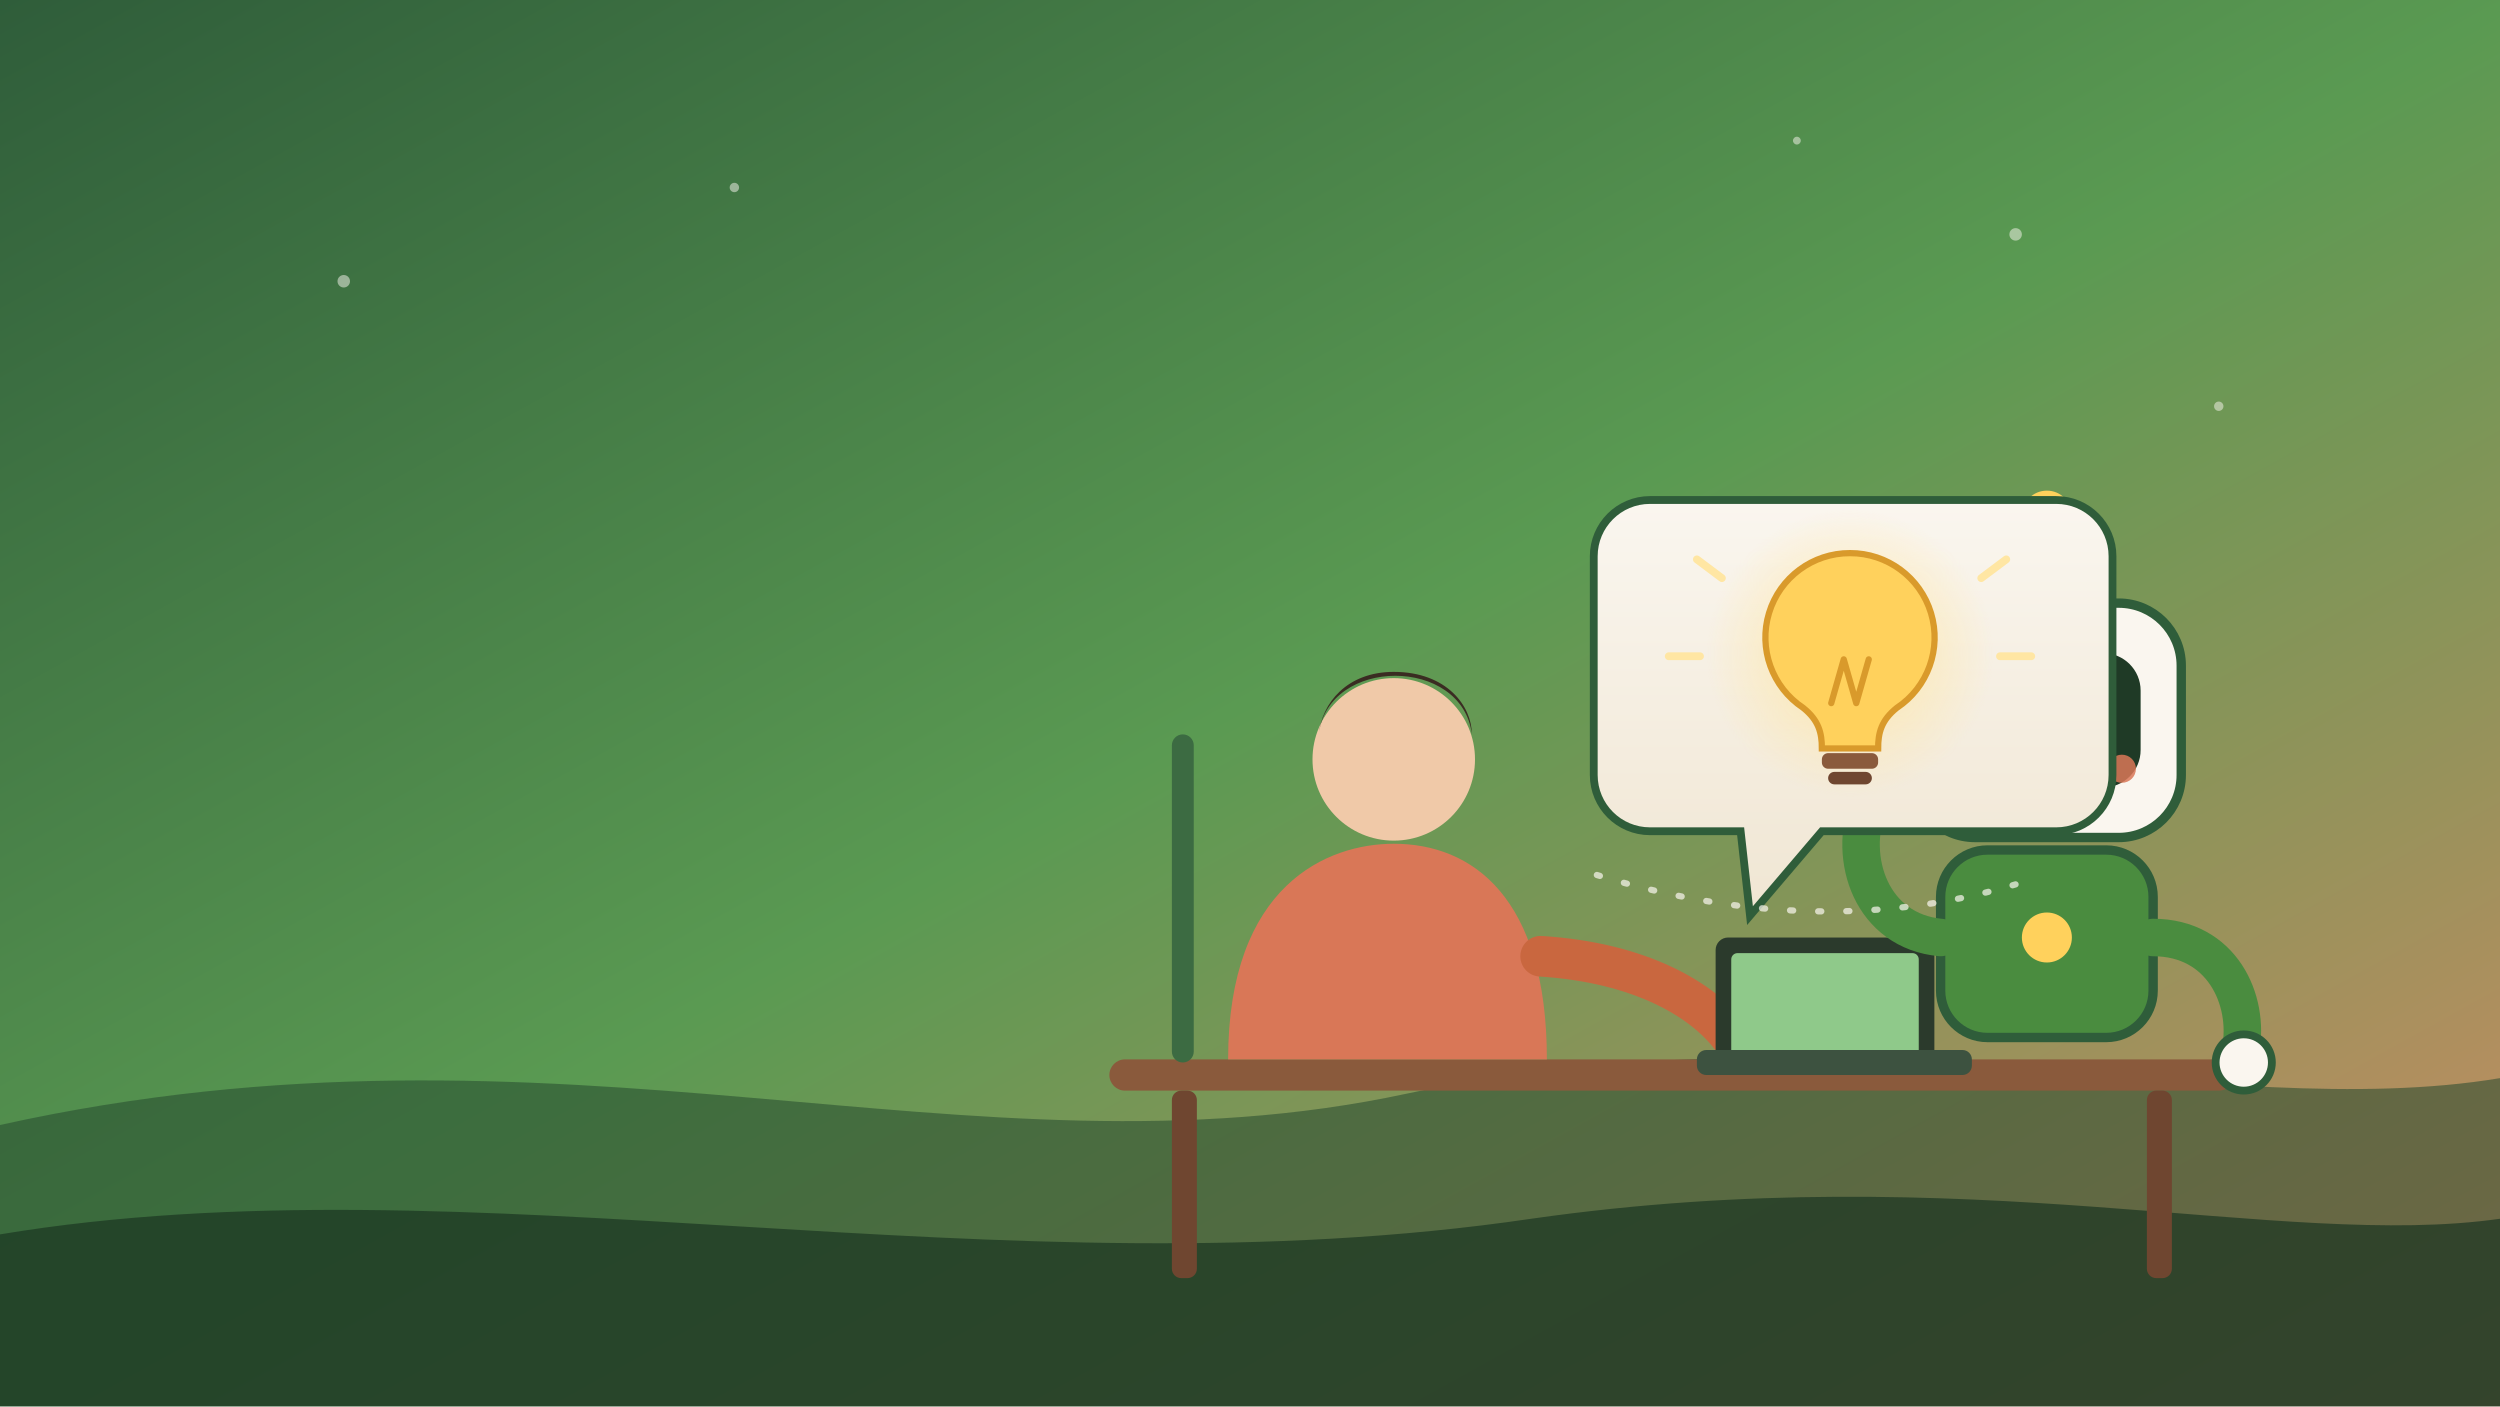
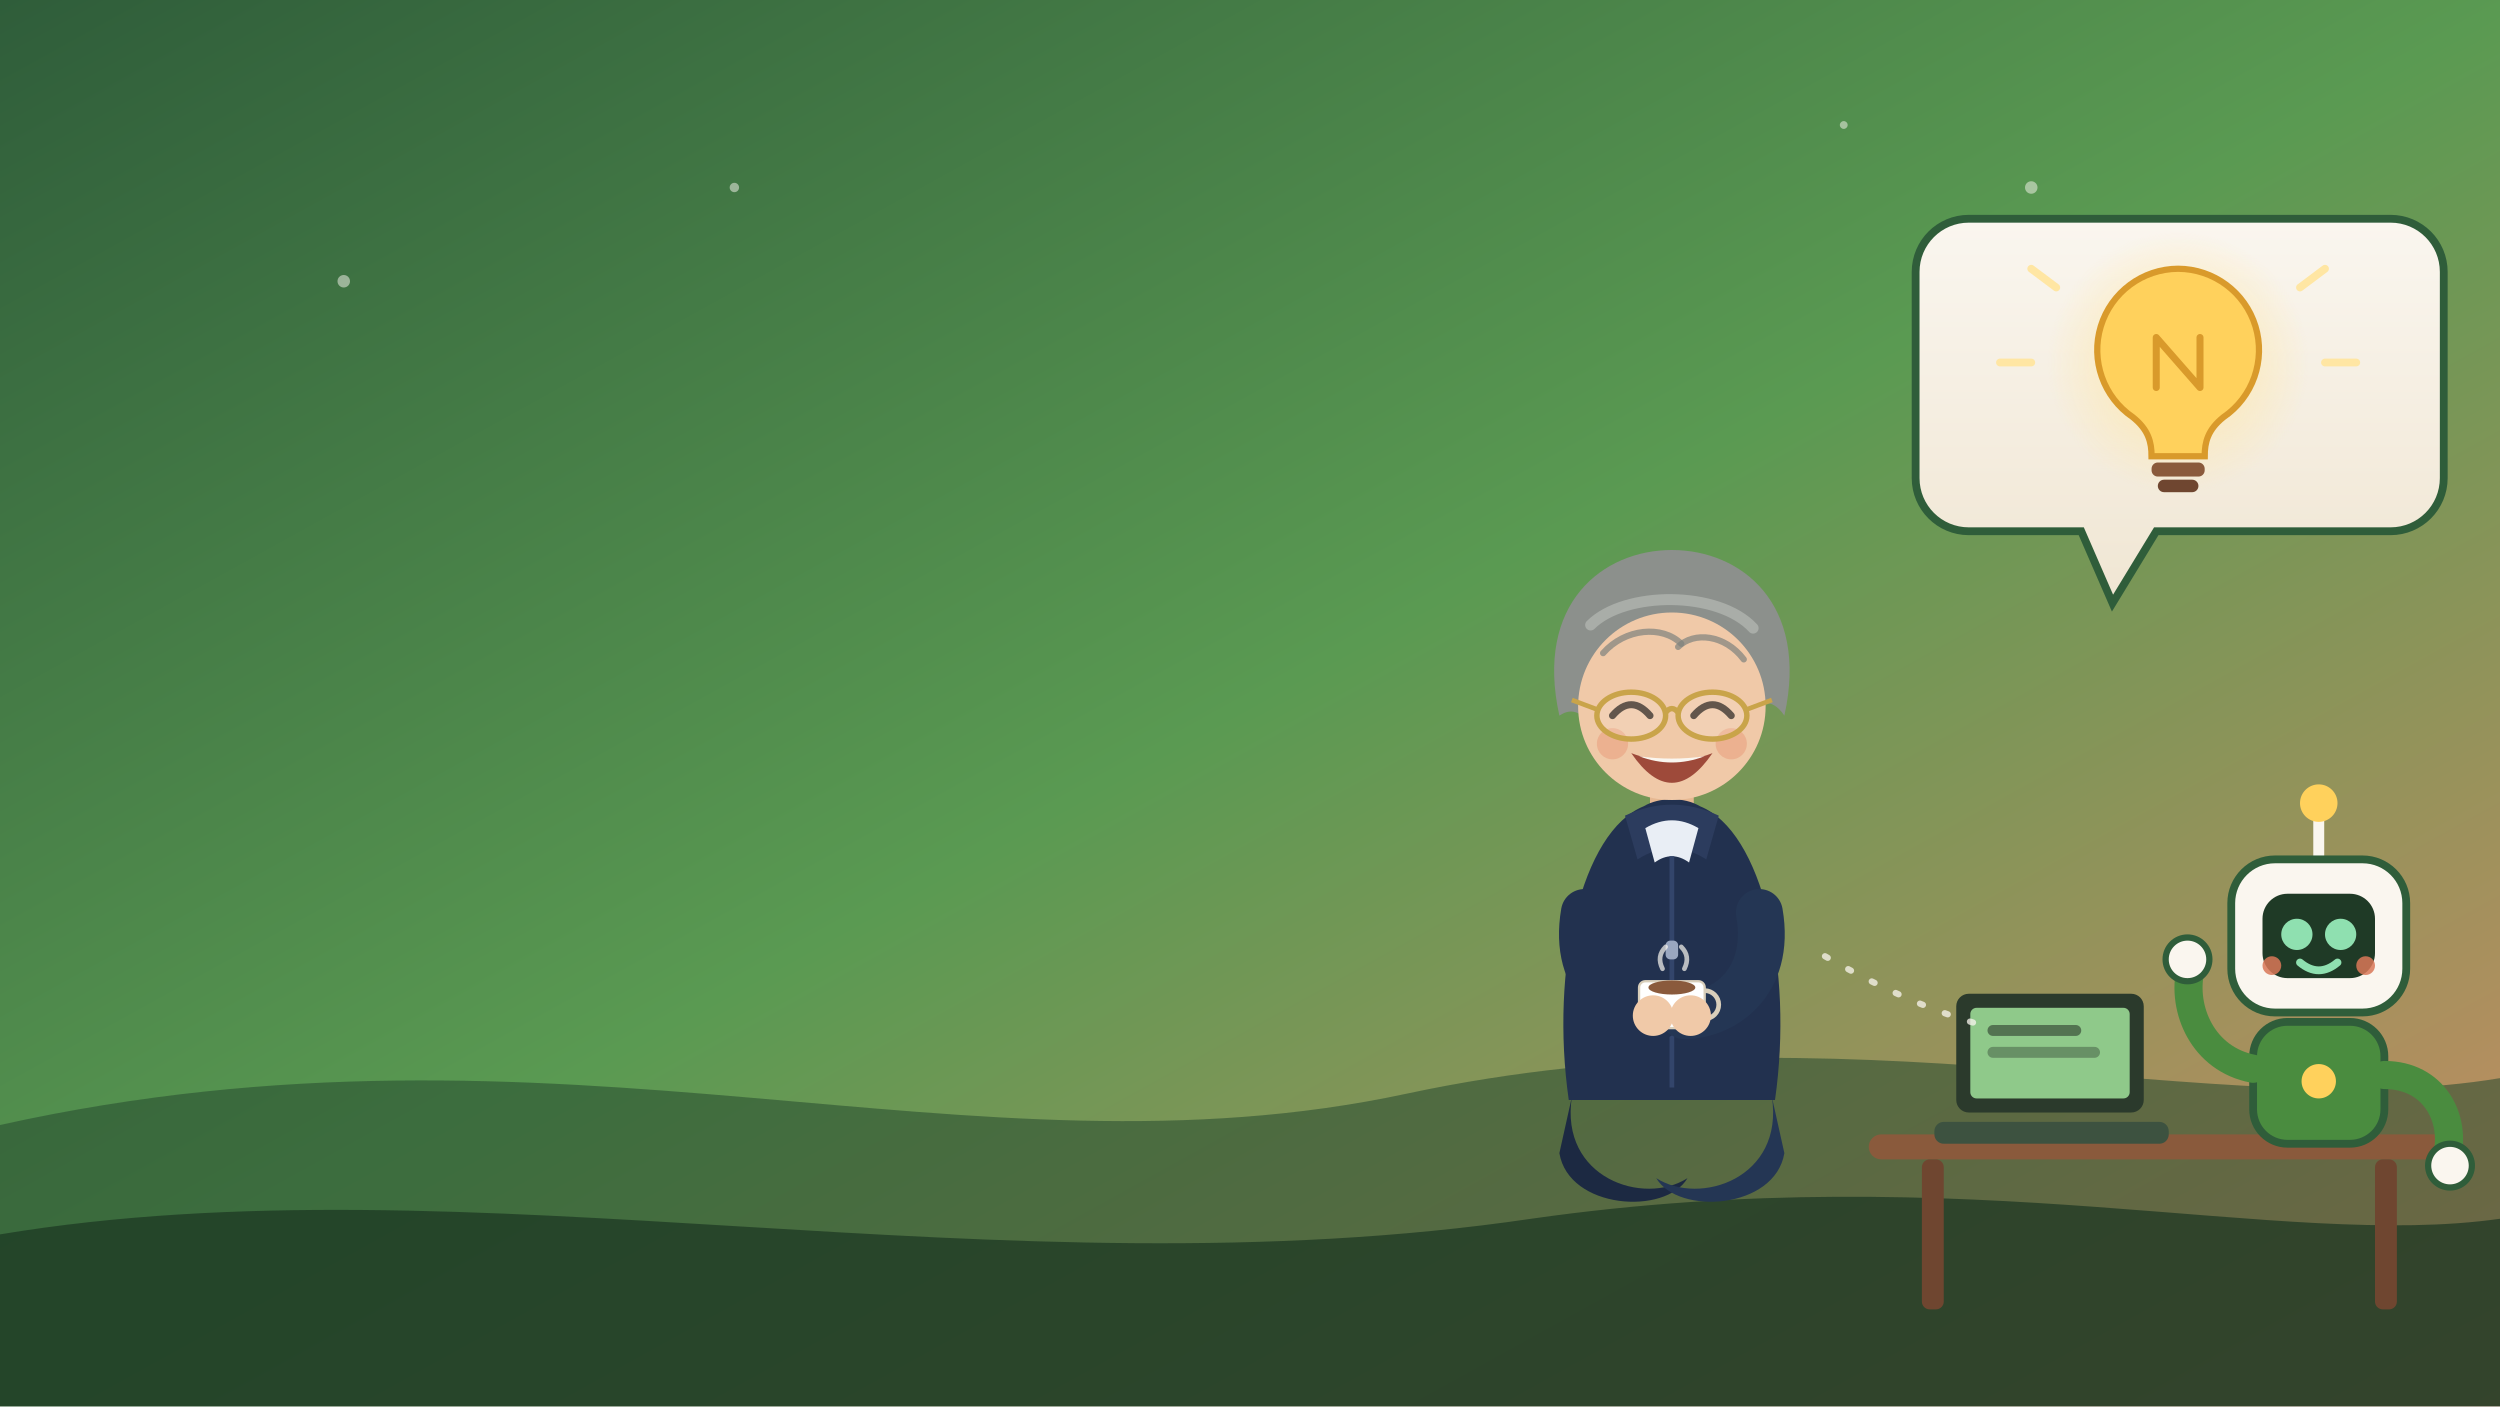
- <svg xmlns="http://www.w3.org/2000/svg" viewBox="0 0 1600 900" width="1600" height="900" role="img" aria-label="ロボットの『AIさん』と人が対話し、電球がひらめくイラスト">
+ <svg xmlns="http://www.w3.org/2000/svg" viewBox="0 0 1600 900" width="1600" height="900" role="img" aria-label="白髪に金縁メガネの笑顔の人が、ロボットの『AIさん』から便利ワザを教わっているイラスト。電球のひらめきマーク付き">
  <defs>
    <linearGradient id="sky" x1="0" y1="0" x2="1" y2="1">
      <stop offset="0" stop-color="#2f5d3a" />
      <stop offset="0.5" stop-color="#5a9a52" />
      <stop offset="1" stop-color="#cf8b63" />
    </linearGradient>
    <linearGradient id="paper" x1="0" y1="0" x2="0" y2="1">
      <stop offset="0" stop-color="#faf6ef" />
      <stop offset="1" stop-color="#f0e6d3" />
    </linearGradient>
    <radialGradient id="glow" cx="0.5" cy="0.5" r="0.5">
      <stop offset="0" stop-color="#ffe6a3" stop-opacity="0.95" />
      <stop offset="1" stop-color="#ffe6a3" stop-opacity="0" />
    </radialGradient>
  </defs>
  <rect width="1600" height="900" fill="url(#sky)" />
  <path d="M0 720 C 360 640 620 760 900 700 C 1180 640 1420 720 1600 690 L1600 900 L0 900 Z" fill="#25492e" opacity="0.55" />
  <path d="M0 790 C 300 740 640 830 980 780 C 1260 740 1460 800 1600 780 L1600 900 L0 900 Z" fill="#1a3521" opacity="0.7" />
  <g fill="#faf6ef" opacity="0.5">
    <circle cx="220" cy="180" r="4" />
    <circle cx="470" cy="120" r="3" />
-     <circle cx="1290" cy="150" r="4" />
-     <circle cx="1420" cy="260" r="3" />
-     <circle cx="1150" cy="90" r="2.5" />
+     <circle cx="1300" cy="120" r="4" />
+     <circle cx="1470" cy="230" r="3" />
+     <circle cx="1180" cy="80" r="2.5" />
  </g>
-   <g transform="translate(150,0)">
-     <rect x="560" y="678" width="720" height="20" rx="10" fill="#8a5a3c" />
-     <rect x="600" y="698" width="16" height="120" rx="6" fill="#6f4630" />
-     <rect x="1224" y="698" width="16" height="120" rx="6" fill="#6f4630" />
-     <g>
-       <rect x="600" y="470" width="14" height="210" rx="7" fill="#3c6b42" />
-       <path d="M636 678 C 636 566 700 540 742 540 C 792 540 840 574 840 678 Z" fill="#d97757" />
-       <circle cx="742" cy="486" r="52" fill="#f0c9a8" />
-       <path d="M694 470 C 700 420 786 420 792 470 C 792 452 776 430 742 430 C 712 430 696 450 694 470 Z" fill="#3a2c22" />
-       <path d="M836 612 C 900 616 940 640 958 664" fill="none" stroke="#c9673f" stroke-width="26" stroke-linecap="round" />
-       <g>
-         <rect x="948" y="600" width="140" height="86" rx="8" fill="#2b3a2c" />
-         <rect x="958" y="610" width="120" height="66" rx="4" fill="#8fc98a" />
-         <rect x="936" y="672" width="176" height="16" rx="6" fill="#3d5240" />
-       </g>
+   <g transform="translate(1230,120)">
+     <path d="M30 20 H300 a34 34 0 0 1 34 34 V186 a34 34 0 0 1 -34 34 H150 l-28 46 -20 -46 H30 a34 34 0 0 1 -34 -34 V54 a34 34 0 0 1 34 -34 Z" fill="url(#paper)" stroke="#2f5d3a" stroke-width="5" />
+     <circle cx="164" cy="112" r="84" fill="url(#glow)" />
+     <path d="M164 52 a52 52 0 0 1 29 95 c-10 8 -12 16 -12 25 h-34 c0 -9 -2 -17 -12 -25 a52 52 0 0 1 29 -95 Z" fill="#ffd15c" stroke="#d99a2b" stroke-width="4" />
+     <rect x="147" y="176" width="34" height="9" rx="4" fill="#8a5a3c" />
+     <rect x="151" y="187" width="26" height="8" rx="4" fill="#6f4630" />
+     <path d="M150 128 L150 96 L178 128 L178 96" fill="none" stroke="#d99a2b" stroke-width="4.5" stroke-linecap="round" stroke-linejoin="round" />
+     <g stroke="#ffe6a3" stroke-width="5" stroke-linecap="round">
+       <line x1="86" y1="64" x2="70" y2="52" />
+       <line x1="242" y1="64" x2="258" y2="52" />
+       <line x1="70" y1="112" x2="50" y2="112" />
+       <line x1="258" y1="112" x2="278" y2="112" />
    </g>
-     <g transform="translate(1040,300)">
-       <line x1="120" y1="86" x2="120" y2="40" stroke="#faf6ef" stroke-width="8" stroke-linecap="round" />
-       <circle cx="120" cy="30" r="16" fill="#ffd15c" />
-       <rect x="34" y="86" width="172" height="150" rx="40" fill="#faf6ef" />
-       <rect x="34" y="86" width="172" height="150" rx="40" fill="none" stroke="#2f5d3a" stroke-width="6" />
-       <rect x="60" y="118" width="120" height="86" rx="24" fill="#1f3a26" />
-       <circle cx="98" cy="160" r="15" fill="#8fe0b0" />
-       <circle cx="142" cy="160" r="15" fill="#8fe0b0" />
-       <circle cx="72" cy="192" r="9" fill="#d97757" opacity="0.85" />
-       <circle cx="168" cy="192" r="9" fill="#d97757" opacity="0.85" />
-       <path d="M104 188 Q120 202 136 188" fill="none" stroke="#8fe0b0" stroke-width="6" stroke-linecap="round" />
-       <rect x="52" y="244" width="136" height="120" rx="30" fill="#4a8c3f" />
-       <rect x="52" y="244" width="136" height="120" rx="30" fill="none" stroke="#2f5d3a" stroke-width="6" />
-       <circle cx="120" cy="300" r="16" fill="#ffd15c" />
-       <path d="M52 300 C 8 296 -8 250 6 214" fill="none" stroke="#4a8c3f" stroke-width="24" stroke-linecap="round" />
-       <circle cx="6" cy="206" r="18" fill="#faf6ef" stroke="#2f5d3a" stroke-width="5" />
-       <path d="M188 300 C 232 300 250 340 244 372" fill="none" stroke="#4a8c3f" stroke-width="24" stroke-linecap="round" />
-       <circle cx="246" cy="380" r="18" fill="#faf6ef" stroke="#2f5d3a" stroke-width="5" />
+   </g>
+   <rect x="1196" y="726" width="372" height="16" rx="8" fill="#8a5a3c" />
+   <rect x="1230" y="742" width="14" height="96" rx="5" fill="#6f4630" />
+   <rect x="1520" y="742" width="14" height="96" rx="5" fill="#6f4630" />
+   <g transform="translate(1252,636)">
+     <rect x="0" y="0" width="120" height="76" rx="8" fill="#2b3a2c" />
+     <rect x="9" y="9" width="102" height="58" rx="4" fill="#8fc98a" />
+     <rect x="20" y="20" width="60" height="7" rx="3.5" fill="#2b3a2c" opacity="0.6" />
+     <rect x="20" y="34" width="72" height="7" rx="3.5" fill="#2b3a2c" opacity="0.4" />
+     <rect x="-14" y="82" width="150" height="14" rx="6" fill="#3d5240" />
+   </g>
+   <g transform="translate(1408,516)">
+     <line x1="76" y1="34" x2="76" y2="6" stroke="#faf6ef" stroke-width="7" stroke-linecap="round" />
+     <circle cx="76" cy="-2" r="12" fill="#ffd15c" />
+     <rect x="20" y="34" width="112" height="98" rx="28" fill="#faf6ef" stroke="#2f5d3a" stroke-width="5" />
+     <rect x="40" y="56" width="72" height="54" rx="16" fill="#1f3a26" />
+     <circle cx="62" cy="82" r="10" fill="#8fe0b0" />
+     <circle cx="90" cy="82" r="10" fill="#8fe0b0" />
+     <path d="M64 100 Q76 110 88 100" fill="none" stroke="#8fe0b0" stroke-width="5" stroke-linecap="round" />
+     <circle cx="46" cy="102" r="6" fill="#d97757" opacity="0.85" />
+     <circle cx="106" cy="102" r="6" fill="#d97757" opacity="0.85" />
+     <rect x="34" y="138" width="84" height="78" rx="22" fill="#4a8c3f" stroke="#2f5d3a" stroke-width="5" />
+     <circle cx="76" cy="176" r="11" fill="#ffd15c" />
+     <path d="M34 168 C 2 162 -12 130 -6 104" fill="none" stroke="#4a8c3f" stroke-width="18" stroke-linecap="round" />
+     <circle cx="-8" cy="98" r="14" fill="#faf6ef" stroke="#2f5d3a" stroke-width="4" />
+     <path d="M118 172 C 150 172 164 200 158 224" fill="none" stroke="#4a8c3f" stroke-width="18" stroke-linecap="round" />
+     <circle cx="160" cy="230" r="14" fill="#faf6ef" stroke="#2f5d3a" stroke-width="4" />
+   </g>
+   <path d="M1168 612 C 1210 636 1240 648 1268 656" fill="none" stroke="#faf6ef" stroke-width="4" stroke-dasharray="2 15" stroke-linecap="round" opacity="0.75" />
+   <g transform="translate(1070,452)">
+     <path d="M-64 250 C-72 302 -18 320 10 302 C-4 326 -66 322 -72 286 Z" fill="#1c2942" />
+     <path d="M64 250 C72 302 18 320 -10 302 C4 326 66 322 72 286 Z" fill="#243654" />
+     <rect x="-14" y="48" width="28" height="22" rx="7" fill="#e6b892" />
+     <path d="M-66 252 C-78 168 -58 80 -18 64 C-8 58 8 58 18 64 C58 80 78 168 66 252 Z" fill="#22314f" />
+     <path d="M-30 70 Q0 56 30 70 L22 98 Q0 84 -22 98 Z" fill="#2c3c5e" />
+     <path d="M-17 78 Q0 68 17 78 L11 100 Q0 92 -11 100 Z" fill="#e9eef5" />
+     <line x1="0" y1="96" x2="0" y2="244" stroke="#33456b" stroke-width="3" />
+     <rect x="-4" y="150" width="8" height="12" rx="3" fill="#9aa7c0" />
+     <path d="M-72 6 C-88 -66 -44 -100 0 -100 C44 -100 88 -66 72 6 C64 -6 54 -4 48 8 C40 -8 30 -6 24 8 C16 -8 4 -8 -2 8 C-10 -8 -22 -8 -28 8 C-36 -6 -48 -6 -54 10 C-60 2 -66 2 -72 6 Z" fill="#8c908c" />
+     <circle cx="0" cy="0" r="60" fill="#f0c9a8" />
+     <path d="M-52 -52 C-30 -74 30 -74 52 -50" stroke="#a9ada8" stroke-width="7" fill="none" stroke-linecap="round" />
+     <path d="M-44 -34 C-30 -50 -6 -52 6 -40" stroke="#7d817d" stroke-width="4" fill="none" stroke-linecap="round" opacity="0.7" />
+     <path d="M46 -30 C34 -46 14 -48 4 -38" stroke="#7d817d" stroke-width="4" fill="none" stroke-linecap="round" opacity="0.7" />
+     <circle cx="-38" cy="24" r="10" fill="#e79a78" opacity="0.5" />
+     <circle cx="38" cy="24" r="10" fill="#e79a78" opacity="0.5" />
+     <path d="M-38 6 Q-26 -8 -14 6" stroke="#4a3b2f" stroke-width="4.5" fill="none" stroke-linecap="round" />
+     <path d="M14 6 Q26 -8 38 6" stroke="#4a3b2f" stroke-width="4.5" fill="none" stroke-linecap="round" />
+     <g stroke="#c9a44a" stroke-width="3.5" fill="#ffffff" fill-opacity="0.14">
+       <ellipse cx="-26" cy="6" rx="22" ry="15" />
+       <ellipse cx="26" cy="6" rx="22" ry="15" />
    </g>
-     <g transform="translate(866,300)">
-       <path d="M40 20 H300 a36 36 0 0 1 36 36 V196 a36 36 0 0 1 -36 36 H150 l-46 54 -6 -54 H40 a36 36 0 0 1 -36 -36 V56 a36 36 0 0 1 36 -36 Z" fill="url(#paper)" stroke="#2f5d3a" stroke-width="5" />
-       <circle cx="168" cy="118" r="92" fill="url(#glow)" />
-       <path d="M168 54 a54 54 0 0 1 30 99 c-10 8 -12 16 -12 26 h-36 c0 -10 -2 -18 -12 -26 a54 54 0 0 1 30 -99 Z" fill="#ffd15c" stroke="#d99a2b" stroke-width="4" />
-       <rect x="150" y="182" width="36" height="10" rx="4" fill="#8a5a3c" />
-       <rect x="154" y="194" width="28" height="8" rx="4" fill="#6f4630" />
-       <path d="M156 150 L164 122 L172 150 L180 122" fill="none" stroke="#d99a2b" stroke-width="4" stroke-linecap="round" stroke-linejoin="round" />
-       <g stroke="#ffe6a3" stroke-width="5" stroke-linecap="round">
-         <line x1="86" y1="70" x2="70" y2="58" />
-         <line x1="252" y1="70" x2="268" y2="58" />
-         <line x1="72" y1="120" x2="52" y2="120" />
-         <line x1="264" y1="120" x2="284" y2="120" />
-       </g>
-     </g>
-     <path d="M872 560 C 970 590 1060 590 1140 566" fill="none" stroke="#faf6ef" stroke-width="4" stroke-dasharray="2 16" stroke-linecap="round" opacity="0.7" />
+     <path d="M-4 4 Q0 -1 4 4" stroke="#c9a44a" stroke-width="3.5" fill="none" />
+     <line x1="-48" y1="2" x2="-64" y2="-4" stroke="#c9a44a" stroke-width="3" />
+     <line x1="48" y1="2" x2="64" y2="-4" stroke="#c9a44a" stroke-width="3" />
+     <path d="M-26 30 Q0 40 26 30 Q0 68 -26 30 Z" fill="#9e4a3a" />
+     <path d="M-21 32 Q0 40 21 32 Q0 35 -21 32 Z" fill="#faf6ef" />
+     <path d="M-56 132 C-64 178 -32 198 -8 198" fill="none" stroke="#22314f" stroke-width="30" stroke-linecap="round" />
+     <path d="M56 132 C64 178 32 198 8 198" fill="none" stroke="#243654" stroke-width="30" stroke-linecap="round" />
+     <path d="M-17 176 h34 a4 4 0 0 1 4 4 v13 a13 13 0 0 1 -13 13 h-16 a13 13 0 0 1 -13 -13 v-13 a4 4 0 0 1 4 -4 Z" fill="#ffffff" stroke="#d9cfbb" stroke-width="1.5" />
+     <path d="M21 182 a9 9 0 0 1 0 18" fill="none" stroke="#d9cfbb" stroke-width="3" />
+     <ellipse cx="0" cy="180" rx="15" ry="4.5" fill="#8a5a3c" />
+     <path d="M-6 168 q-4 -8 2 -14" stroke="#faf6ef" stroke-width="3" fill="none" stroke-linecap="round" opacity="0.7" />
+     <path d="M8 168 q4 -8 -2 -14" stroke="#faf6ef" stroke-width="3" fill="none" stroke-linecap="round" opacity="0.7" />
+     <circle cx="-12" cy="198" r="13" fill="#f0c9a8" />
+     <circle cx="12" cy="198" r="13" fill="#f0c9a8" />
  </g>
</svg>
